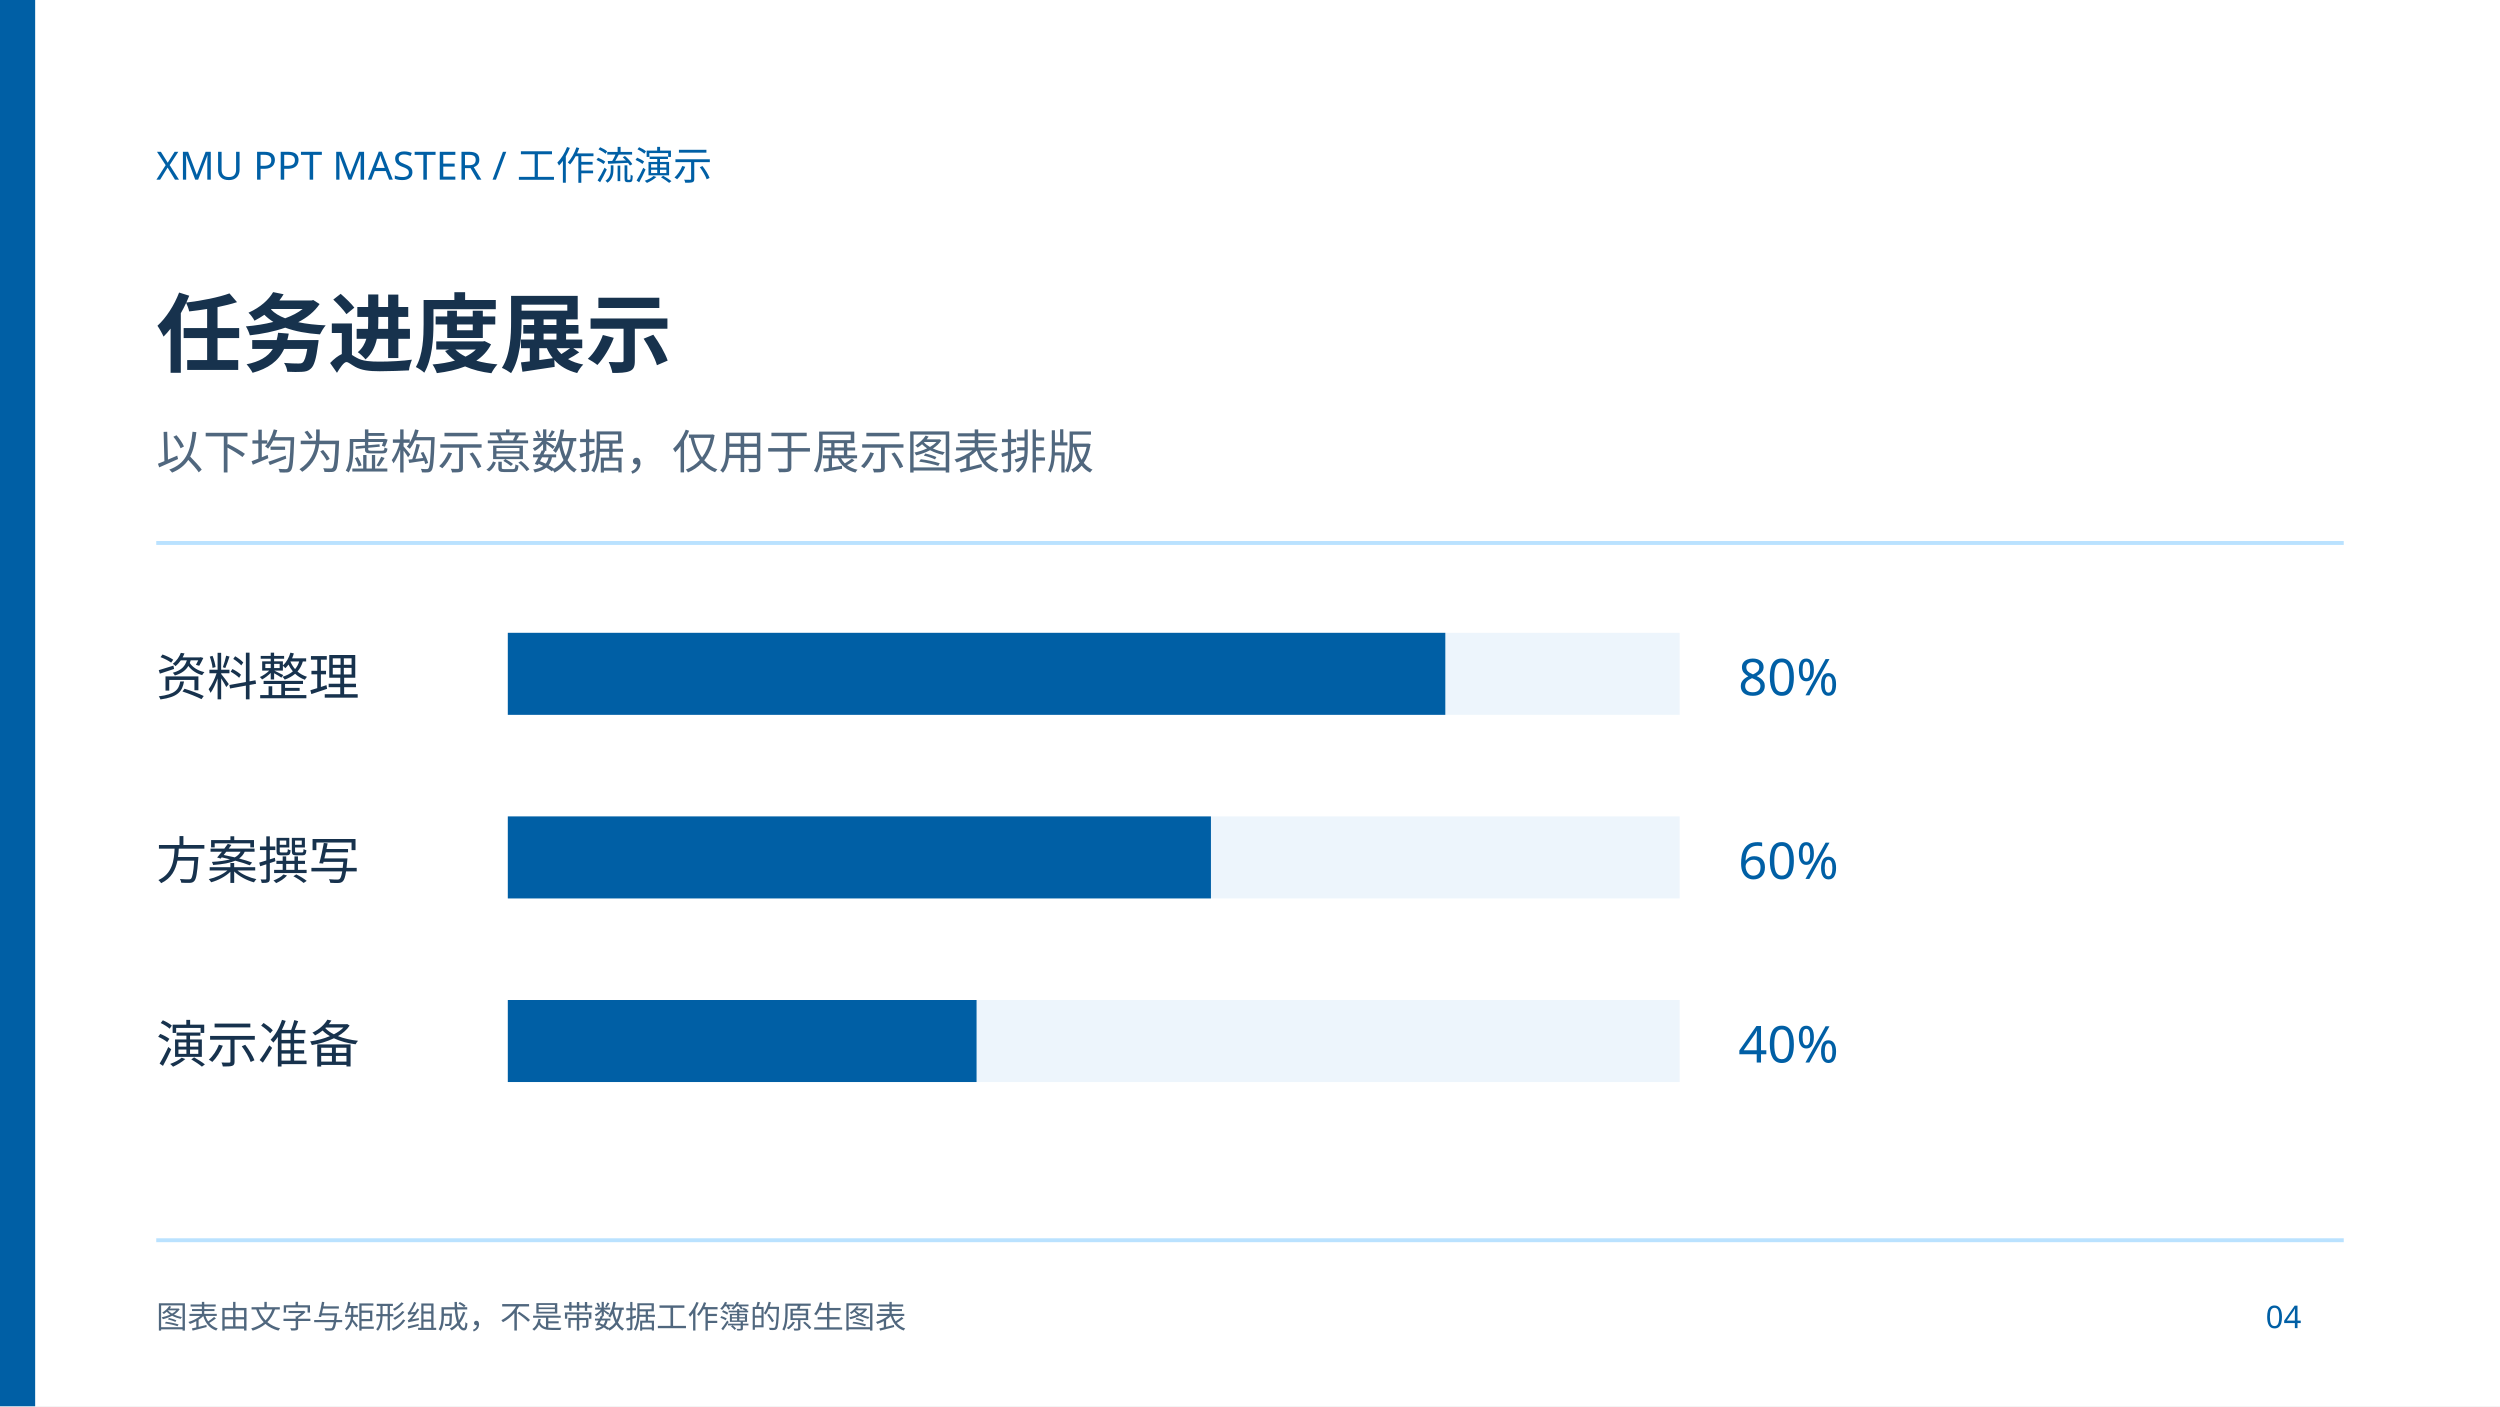
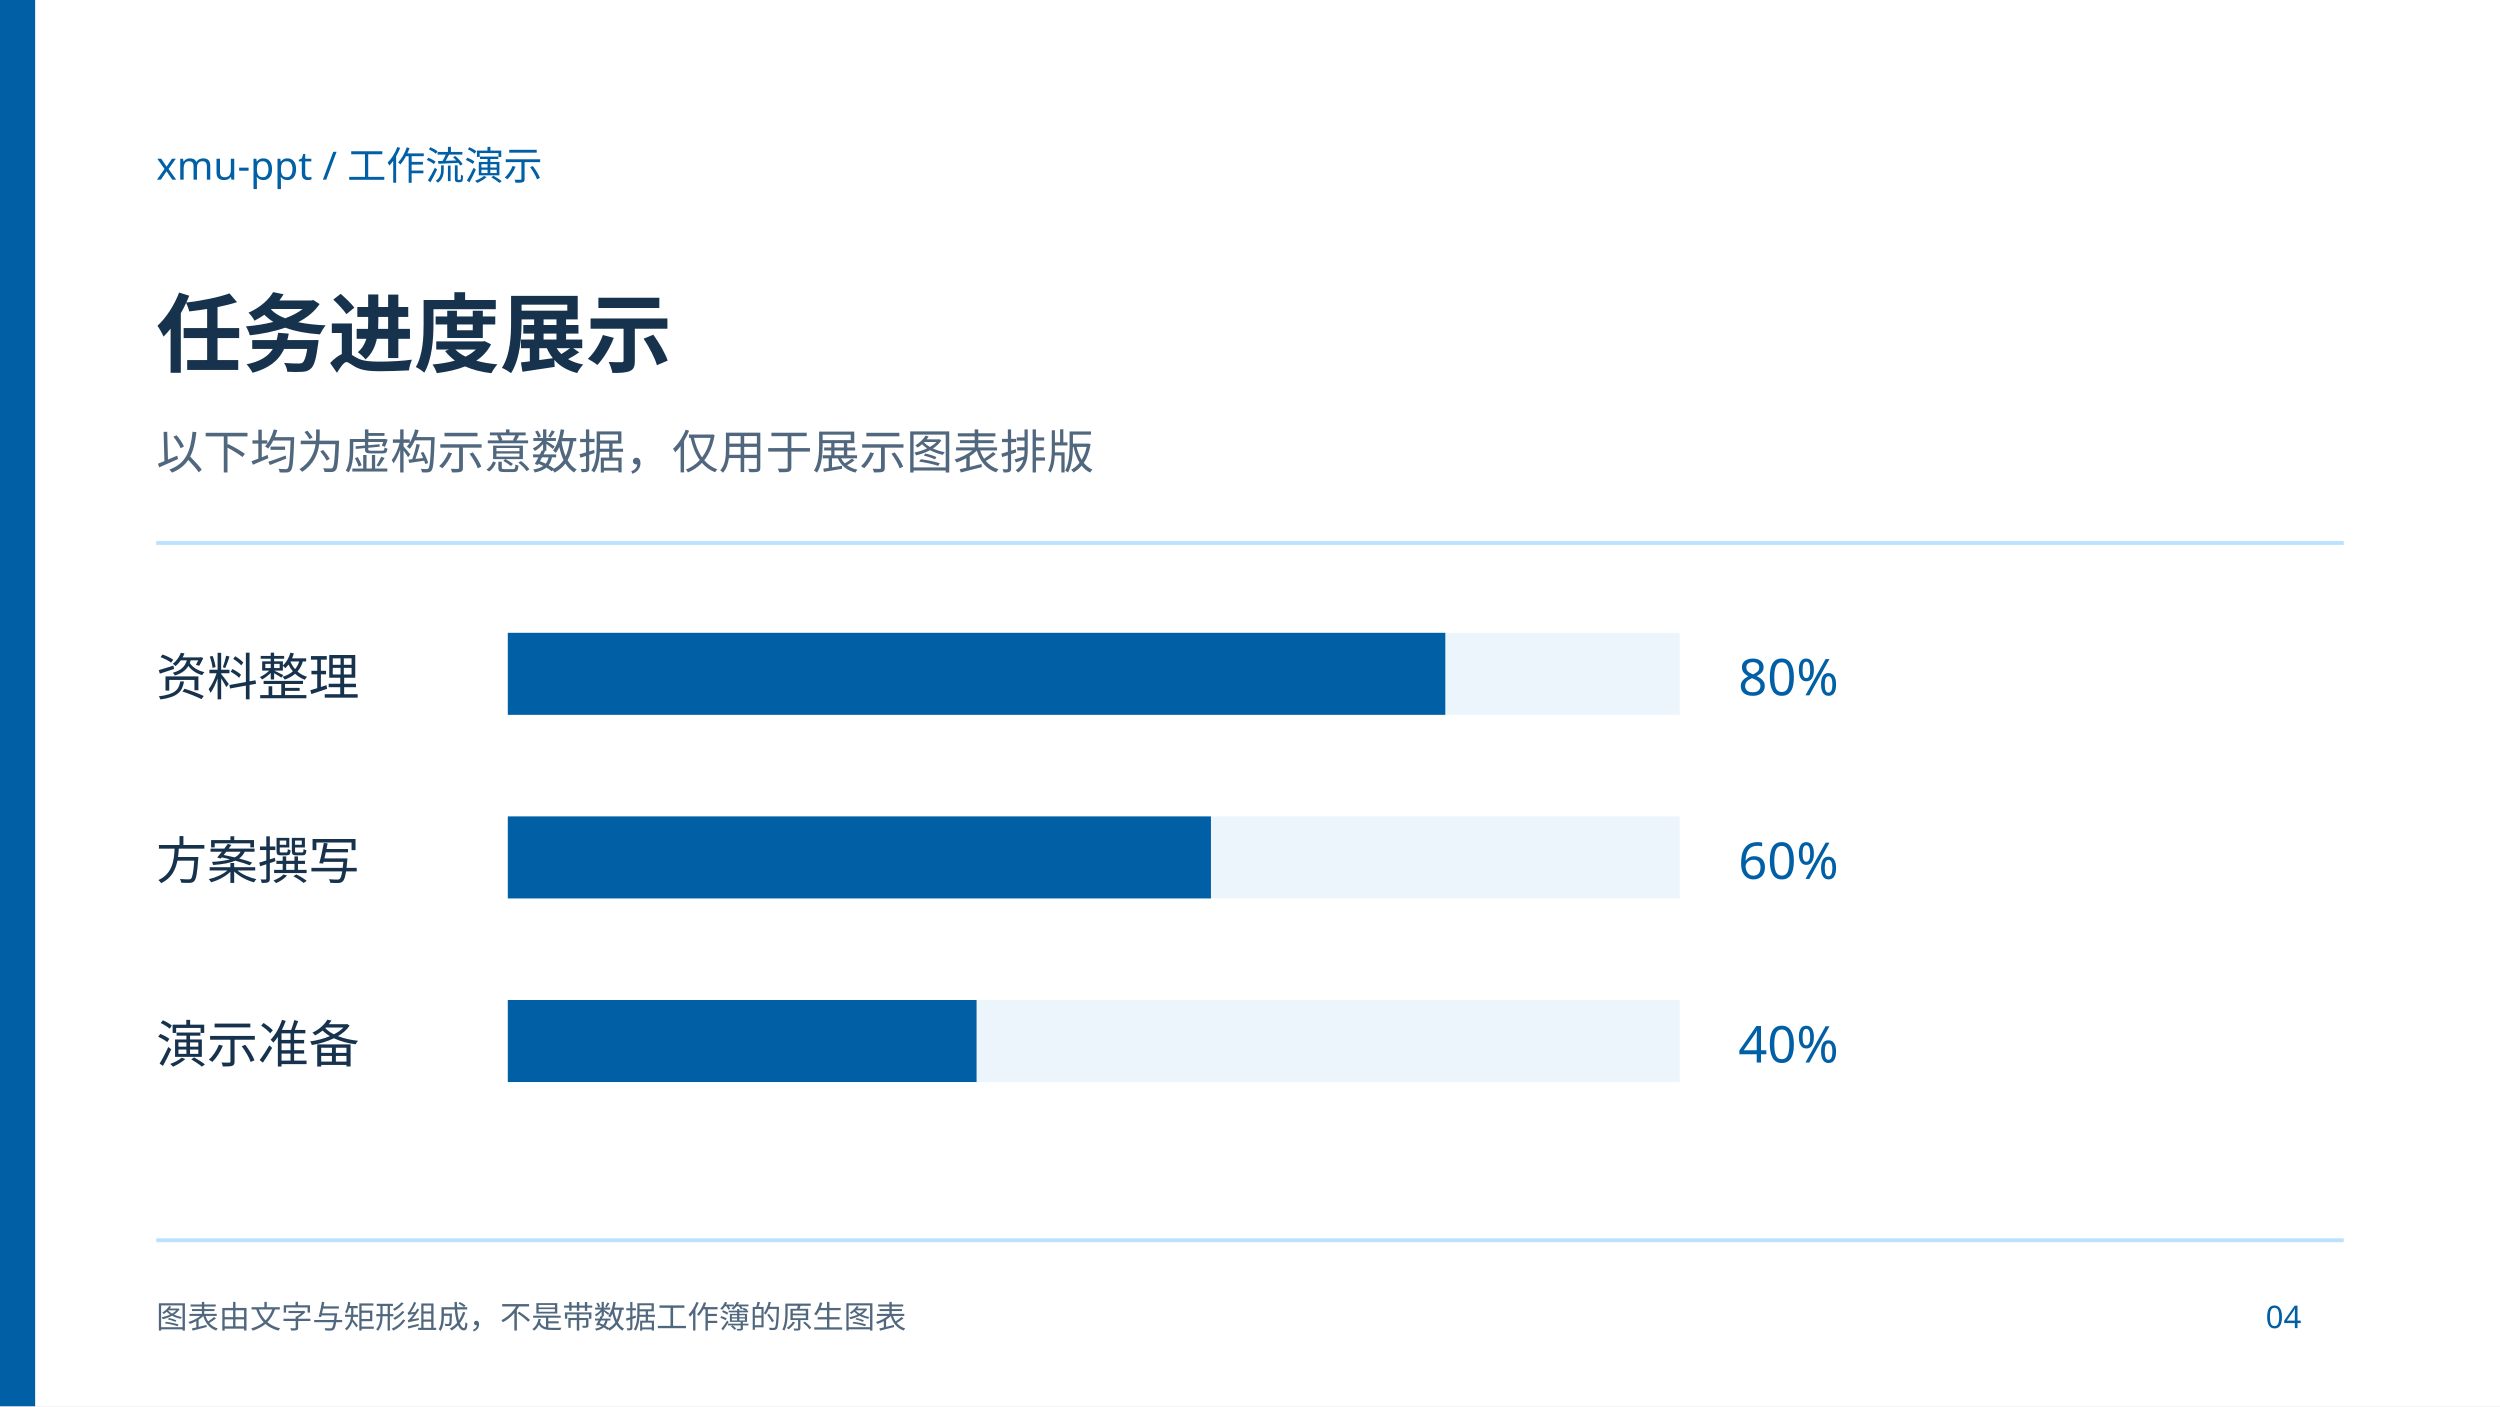
<svg xmlns="http://www.w3.org/2000/svg" viewBox="0 0 1280 720">
  <rect width="1280" height="720" fill="#FFFFFF" />
  <rect width="18" height="720" fill="#005FA5" />
-   <text x="80" y="92" font-family="Microsoft YaHei" font-size="20" fill="#005FA5">XMU PPT MASTER / 工作流演示</text>
+   <text x="80" y="92" font-family="Microsoft YaHei" font-size="20" fill="#005FA5">xmu-ppt / 工作流演示</text>
  <text x="80" y="187" font-family="Microsoft YaHei" font-size="44" font-weight="bold" fill="#17324D">任务进度展示</text>
  <text x="80" y="240" font-family="Microsoft YaHei" font-size="24" fill="#50677E">以下均为虚构示意数据，仅用于展示图表排版</text>
  <line x1="80" y1="278" x2="1200" y2="278" stroke="#BAE2FF" stroke-width="2" />
  <text x="80" y="356" font-family="Microsoft YaHei" font-size="26" fill="#17324D">资料整理</text>
  <rect x="260" y="324" width="600" height="42" fill="#EDF5FC" />
  <rect x="260" y="324" width="480" height="42" fill="#005FA5" />
  <text x="890" y="356" font-family="Microsoft YaHei" font-size="26" fill="#005FA5">80%</text>
  <text x="80" y="450" font-family="Microsoft YaHei" font-size="26" fill="#17324D">方案撰写</text>
  <rect x="260" y="418" width="600" height="42" fill="#EDF5FC" />
  <rect x="260" y="418" width="360" height="42" fill="#005FA5" />
  <text x="890" y="450" font-family="Microsoft YaHei" font-size="26" fill="#005FA5">60%</text>
  <text x="80" y="544" font-family="Microsoft YaHei" font-size="26" fill="#17324D">演示准备</text>
  <rect x="260" y="512" width="600" height="42" fill="#EDF5FC" />
  <rect x="260" y="512" width="240" height="42" fill="#005FA5" />
  <text x="890" y="544" font-family="Microsoft YaHei" font-size="26" fill="#005FA5">40%</text>
  <line x1="80" y1="635" x2="1200" y2="635" stroke="#BAE2FF" stroke-width="2" />
  <text x="80" y="680" font-family="Microsoft YaHei" font-size="16" fill="#50677E">图表由文字与矩形组成，不是带数据工作簿的原生图表</text>
  <text x="1160" y="680" font-family="Microsoft YaHei" font-size="16" fill="#005FA5">04</text>
</svg>
